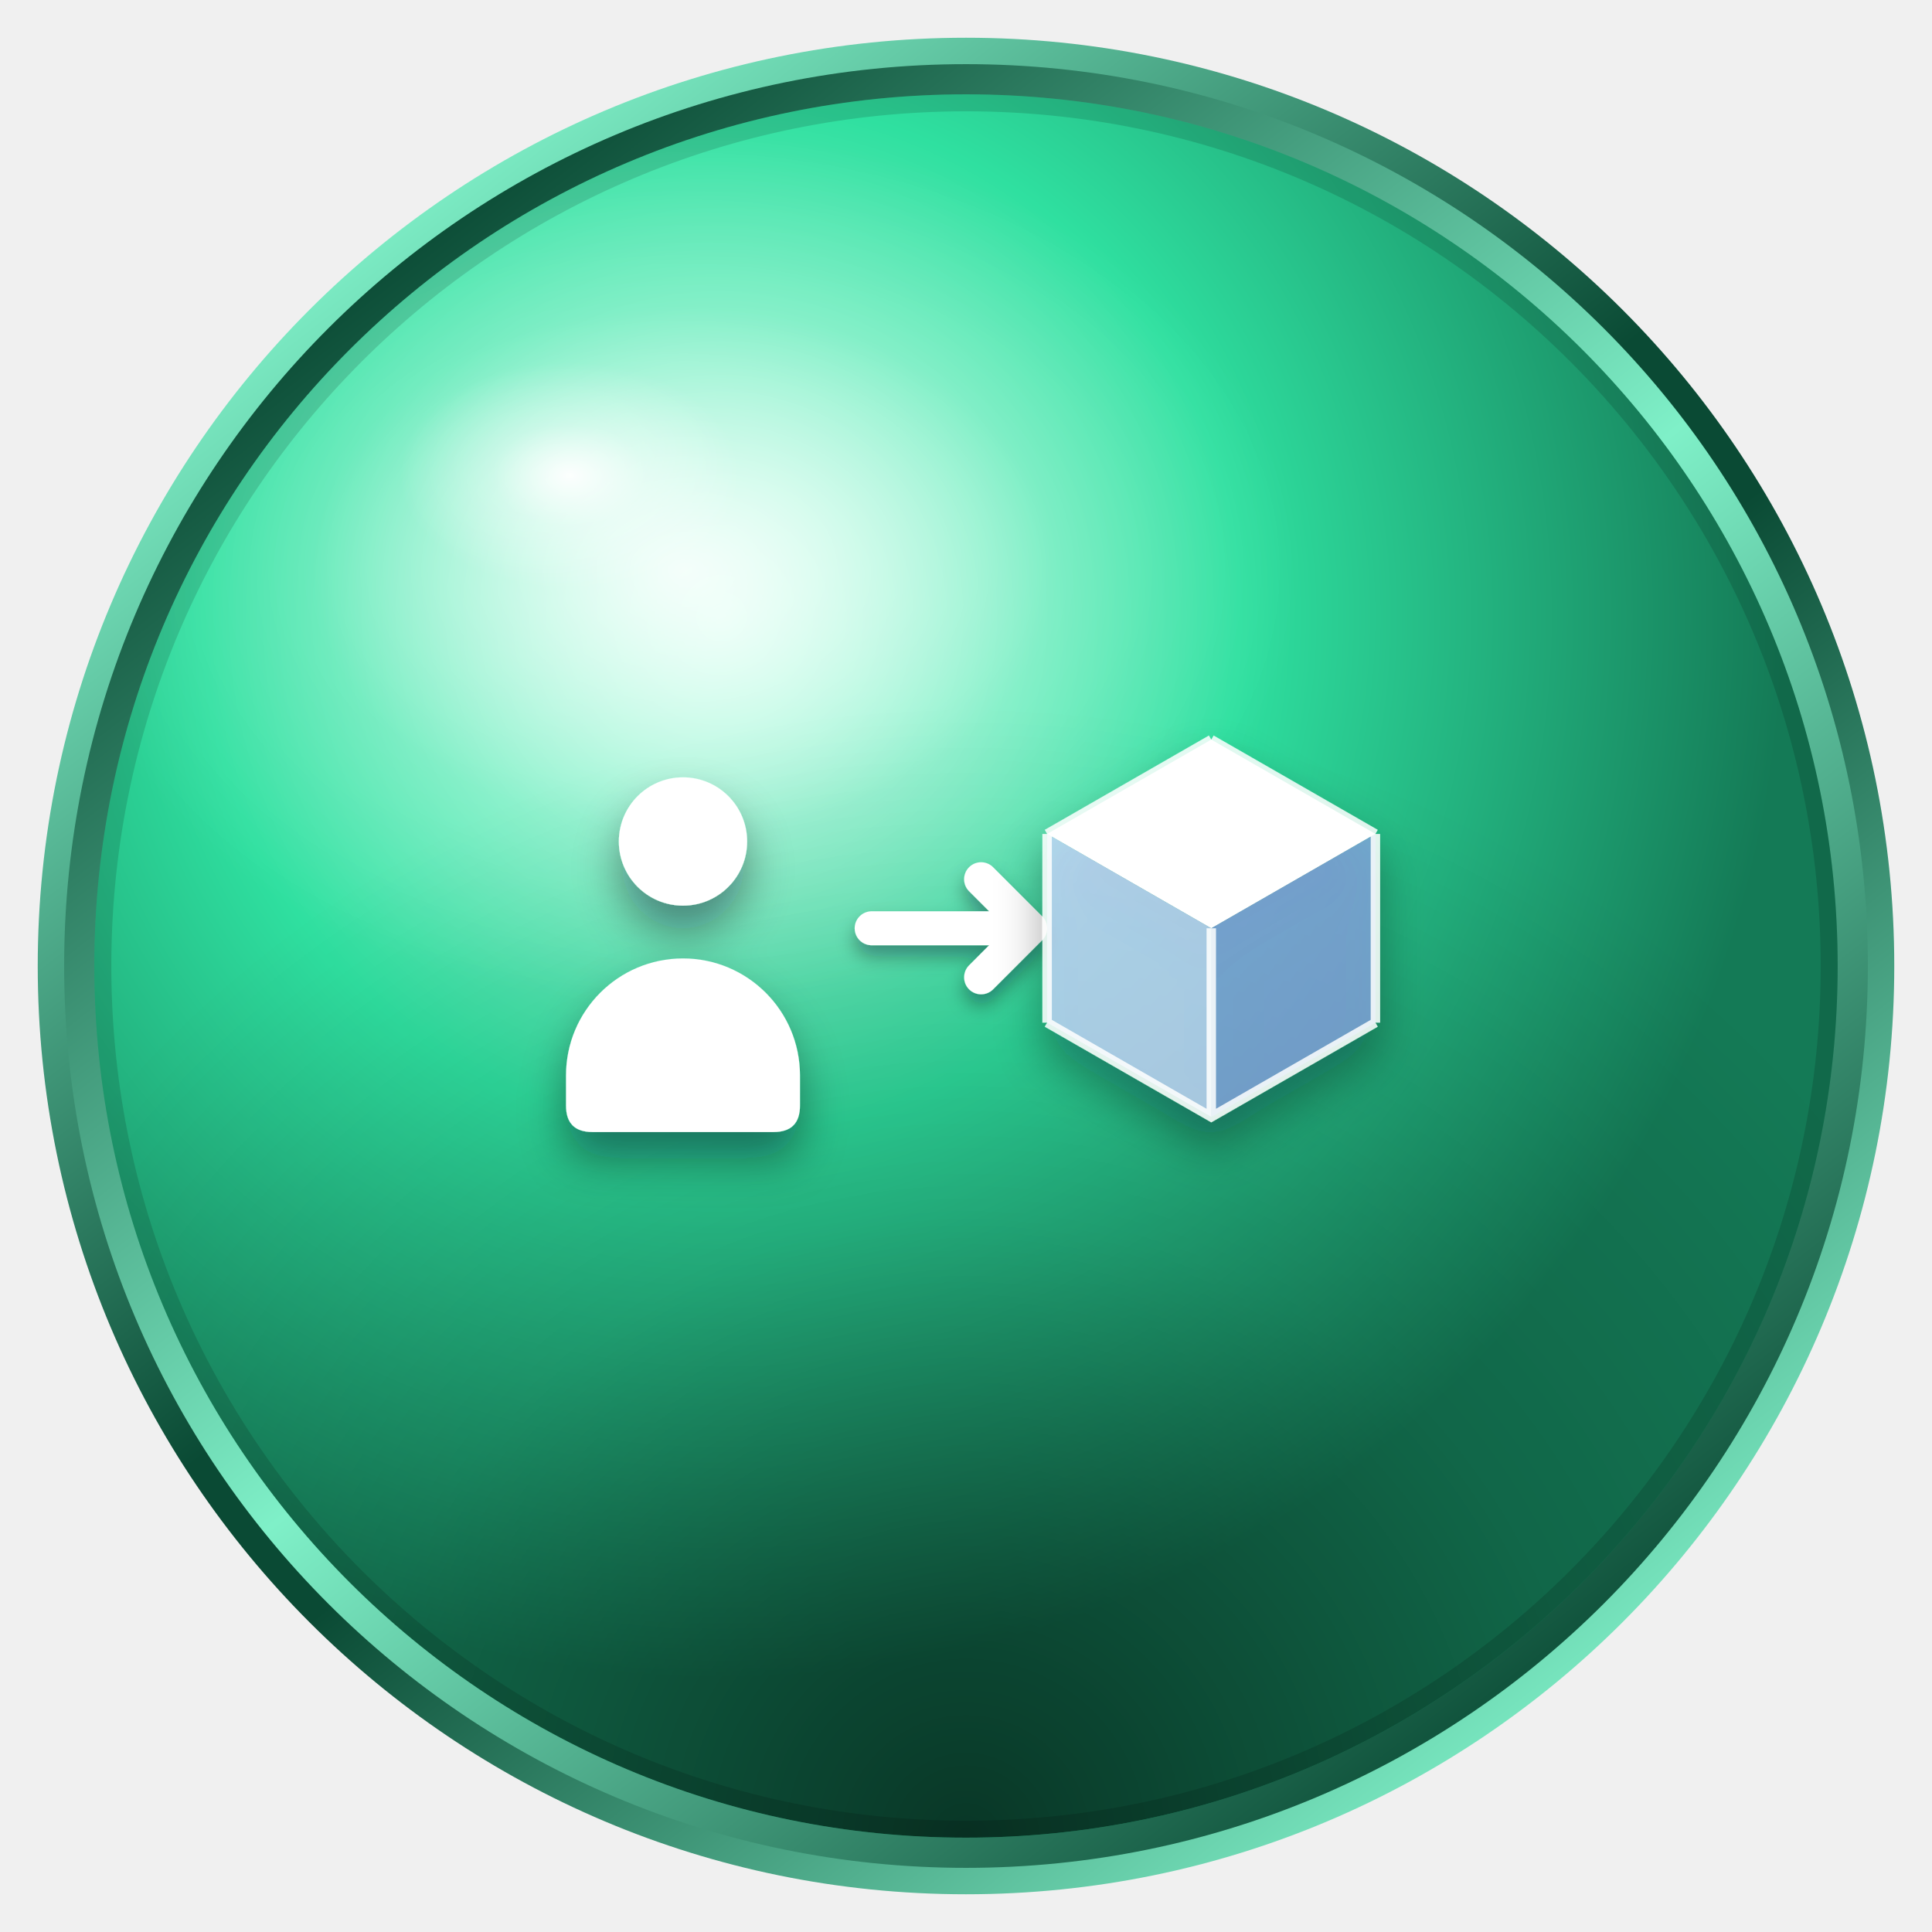
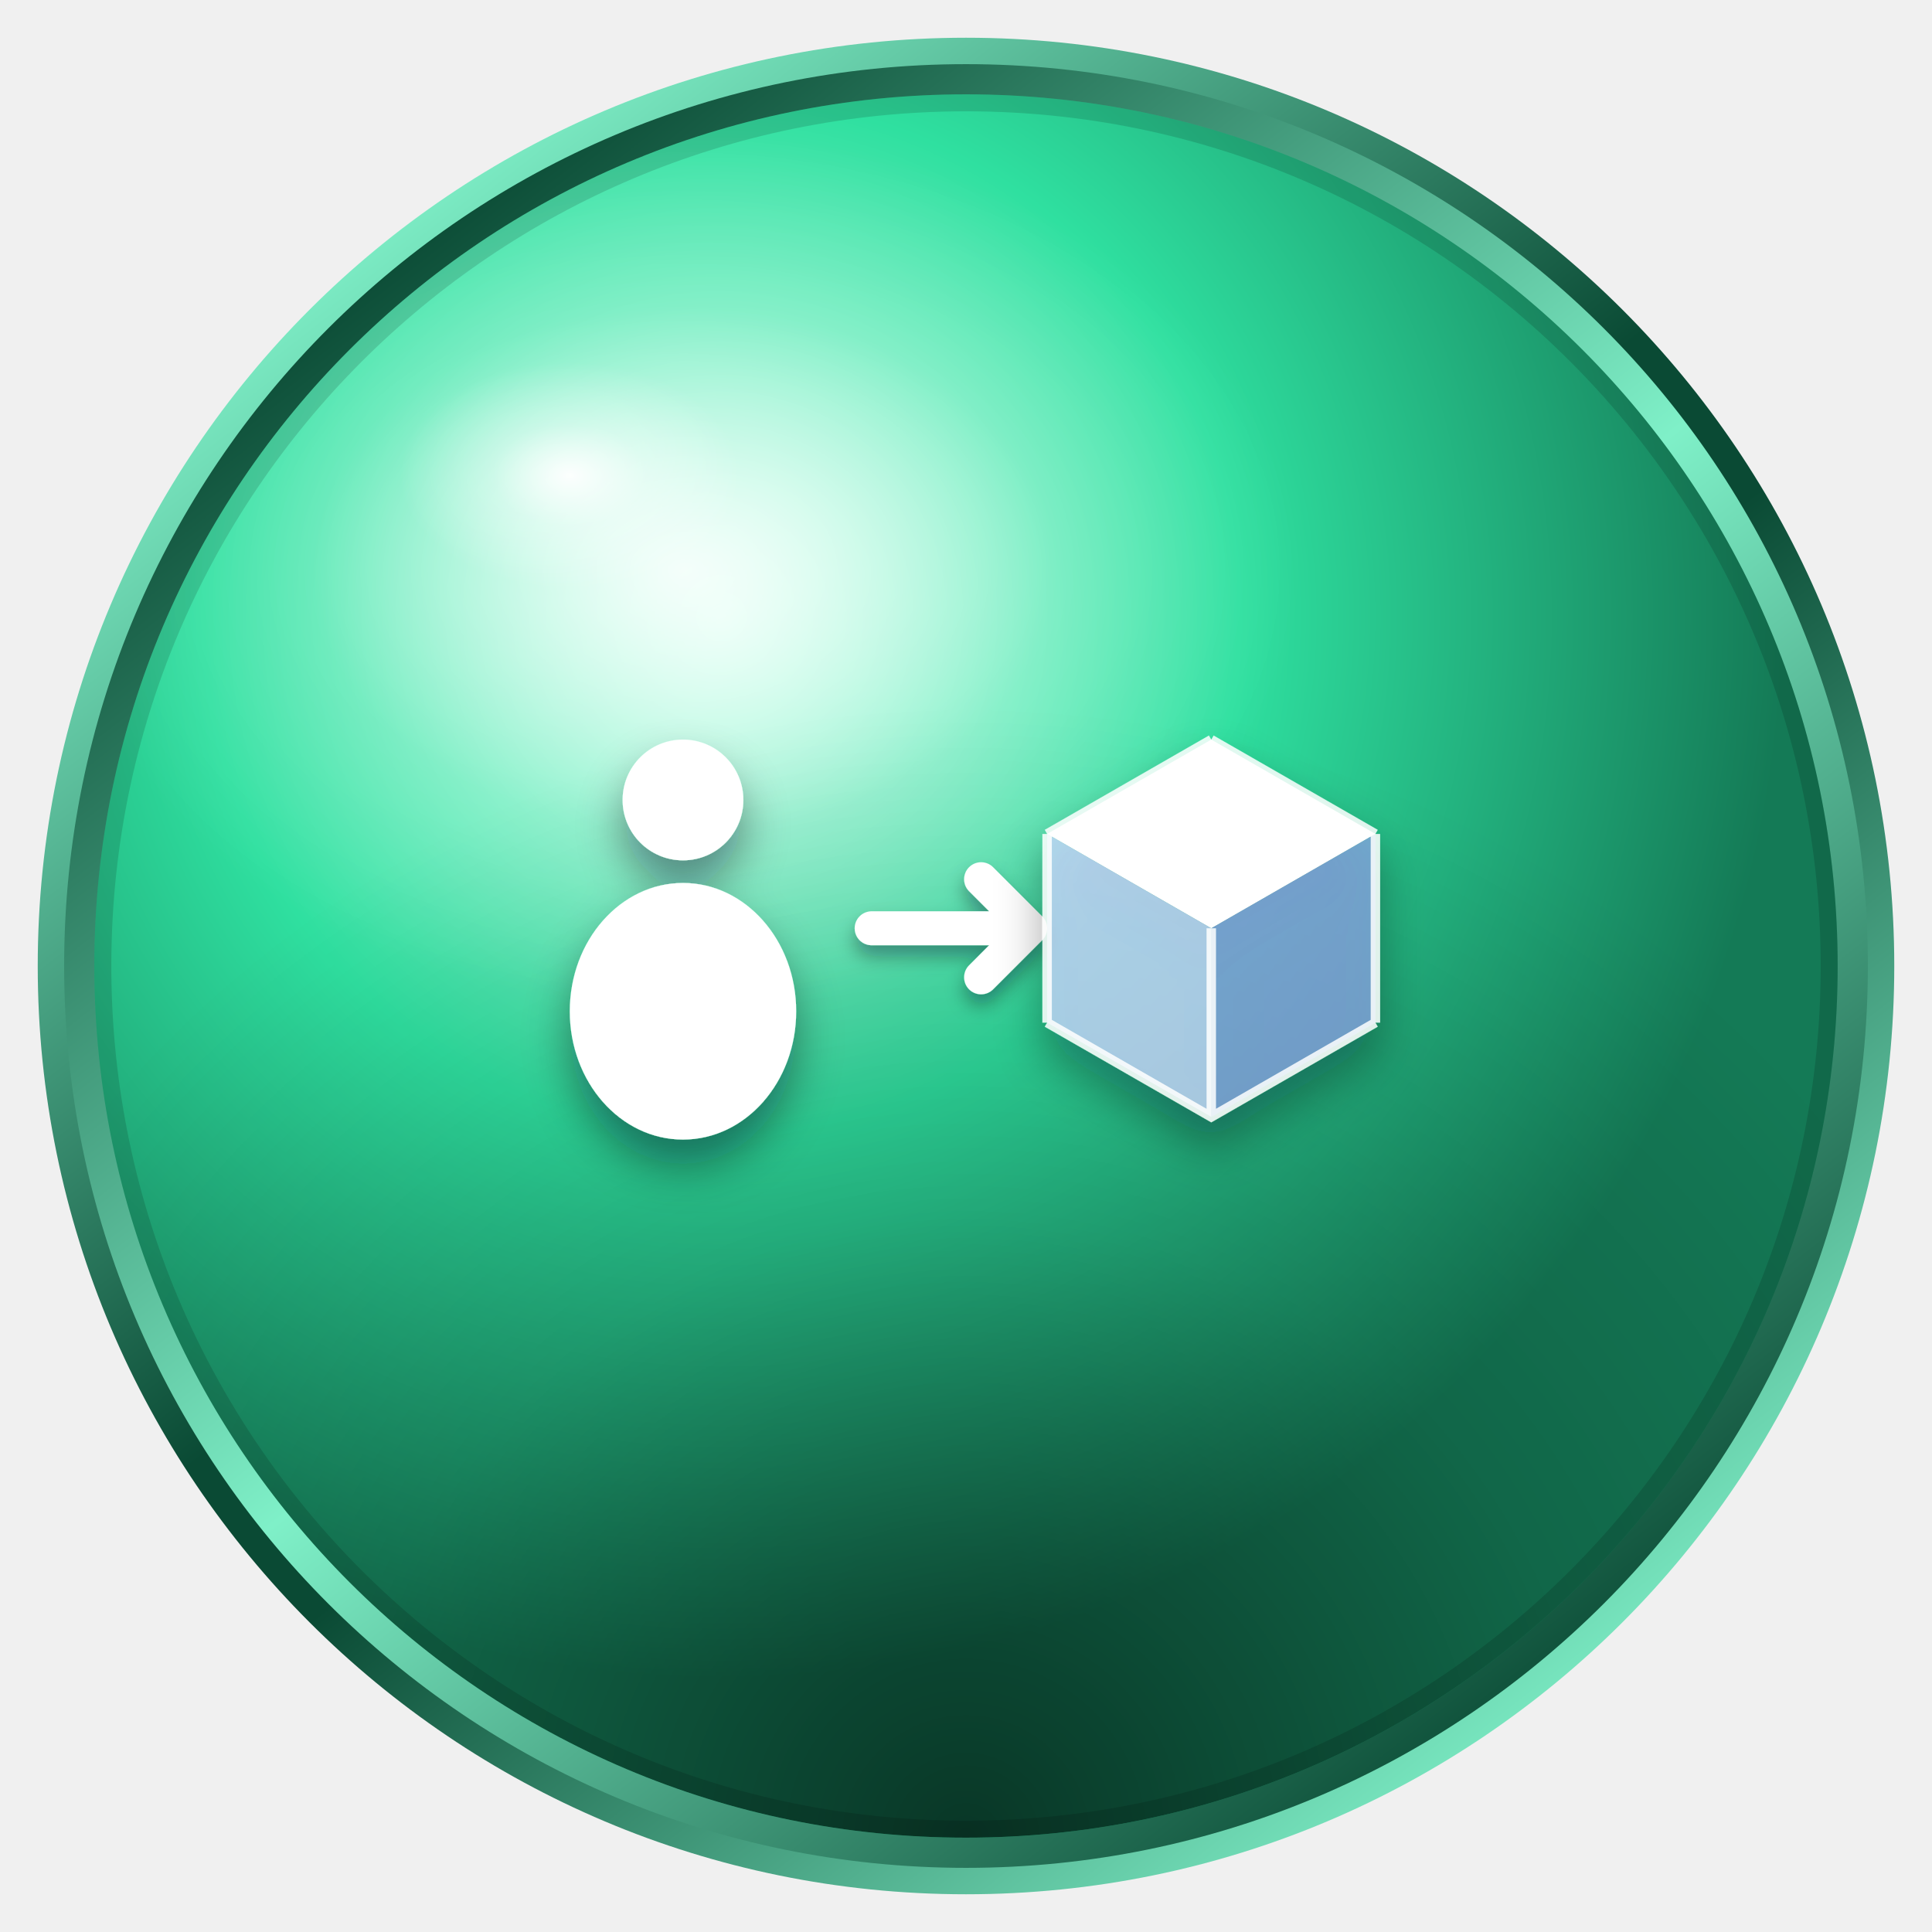
<svg xmlns="http://www.w3.org/2000/svg" viewBox="0 0 1024 1024" width="1024" height="1024">
  <defs>
    <radialGradient id="sphereProductAvatarConversion" cx="36%" cy="30%" r="78%">
      <stop offset="0%" stop-color="#C8FFEA" />
      <stop offset="38%" stop-color="#2FE0A0" />
      <stop offset="78%" stop-color="#147A56" />
      <stop offset="100%" stop-color="#147A56" />
    </radialGradient>
    <radialGradient id="hotspotProductAvatarConversion" cx="50%" cy="50%" r="50%">
      <stop offset="0%" stop-color="#FFFFFF" stop-opacity="0.95" />
      <stop offset="45%" stop-color="#FFFFFF" stop-opacity="0.35" />
      <stop offset="100%" stop-color="#FFFFFF" stop-opacity="0" />
    </radialGradient>
    <radialGradient id="glossProductAvatarConversion" cx="50%" cy="50%" r="50%">
      <stop offset="0%" stop-color="#FFFFFF" stop-opacity="0.85" />
      <stop offset="60%" stop-color="#FFFFFF" stop-opacity="0.16" />
      <stop offset="100%" stop-color="#FFFFFF" stop-opacity="0" />
    </radialGradient>
    <radialGradient id="aoProductAvatarConversion" cx="50%" cy="100%" r="65%">
      <stop offset="0%" stop-color="#000000" stop-opacity="0.55" />
      <stop offset="55%" stop-color="#000000" stop-opacity="0.16" />
      <stop offset="100%" stop-color="#000000" stop-opacity="0" />
    </radialGradient>
    <linearGradient id="ringOuterProductAvatarConversion" x1="18%" y1="10%" x2="82%" y2="92%">
      <stop offset="0%" stop-color="#7FF0C8" />
      <stop offset="45%" stop-color="#0A4A34" />
      <stop offset="55%" stop-color="#0A4A34" />
      <stop offset="100%" stop-color="#7FF0C8" />
    </linearGradient>
    <linearGradient id="ringInnerProductAvatarConversion" x1="18%" y1="10%" x2="82%" y2="92%">
      <stop offset="0%" stop-color="#0A4A34" />
      <stop offset="50%" stop-color="#7FF0C8" />
      <stop offset="100%" stop-color="#0A4A34" />
    </linearGradient>
    <linearGradient id="enamelProductAvatarConversion" x1="0" y1="0" x2="0" y2="1">
      <stop offset="0%" stop-color="#FFFFFF" />
      <stop offset="100%" stop-color="#DCE3F5" />
    </linearGradient>
    <clipPath id="clipProductAvatarConversion">
      <circle cx="512.0" cy="512.0" r="462" />
    </clipPath>
    <filter id="softShadowProductAvatarConversion" x="-40%" y="-40%" width="180%" height="180%">
      <feDropShadow dx="0" dy="14" stdDeviation="12" flood-color="#0B0E1E" flood-opacity="0.42" />
    </filter>
    <filter id="tinyShadowProductAvatarConversion" x="-60%" y="-60%" width="220%" height="220%">
      <feDropShadow dx="0" dy="6" stdDeviation="5" flood-color="#0B0E1E" flood-opacity="0.35" />
    </filter>
    <filter id="innerGlowProductAvatarConversion" x="-60%" y="-60%" width="220%" height="220%">
      <feGaussianBlur stdDeviation="18" />
    </filter>
  </defs>
  <circle cx="512.0" cy="512.0" r="492" fill="url(#ringOuterProductAvatarConversion)" />
  <circle cx="512.0" cy="512.0" r="478" fill="url(#ringInnerProductAvatarConversion)" />
  <circle cx="512.0" cy="512.0" r="462" fill="url(#sphereProductAvatarConversion)" />
  <g clip-path="url(#clipProductAvatarConversion)">
    <circle cx="512.0" cy="512.0" r="462" fill="url(#aoProductAvatarConversion)" style="mix-blend-mode:multiply" />
    <ellipse cx="362.0" cy="302.0" rx="330" ry="230" fill="url(#glossProductAvatarConversion)" />
    <ellipse cx="302.0" cy="252.0" rx="90" ry="60" fill="url(#hotspotProductAvatarConversion)" />
    <circle cx="512.0" cy="512.0" r="458" fill="none" stroke="#000000" stroke-opacity="0.14" stroke-width="10" />
    <g filter="url(#softShadowProductAvatarConversion)">
-       <circle cx="362" cy="446" r="34" fill="#FFFFFF" />
-       <path d="M300 570 A62 62 0 0 1 424 570 L424 586 Q424 600 410 600 L314 600 Q300 600 300 586 Z" fill="#FFFFFF" />
+       <circle cx="362" cy="424" r="32" fill="#FFFFFF" />
+       <ellipse cx="362" cy="536" rx="60" ry="68" fill="#FFFFFF" />
    </g>
    <g filter="url(#tinyShadowProductAvatarConversion)">
      <path d="M462 492 L542 492 M520 466 L546 492 L520 518" fill="none" stroke="#FFFFFF" stroke-width="18" stroke-linecap="round" stroke-linejoin="round" />
    </g>
    <g filter="url(#softShadowProductAvatarConversion)">
      <path d="M642 392 L729.0 442.0 L642 492 L555.0 442.0 Z" fill="#FFFFFF" />
      <path d="M555.0 442.0 L642 492 L642 592 L555.0 542.0 Z" fill="#C9D6FF" opacity="0.75" />
      <path d="M729.0 442.0 L642 492 L642 592 L729.0 542.0 Z" fill="#8FA3E8" opacity="0.7" />
      <path d="M642 392 L729.0 442.0 M642 392 L555.0 442.0 M642 492 L642 592 M555.0 442.0 L555.0 542.0 M729.0 442.0 L729.0 542.0 M555.0 542.0 L642 592 L729.0 542.0" fill="none" stroke="#FFFFFF" stroke-width="5" stroke-opacity="0.85" />
    </g>
  </g>
</svg>
